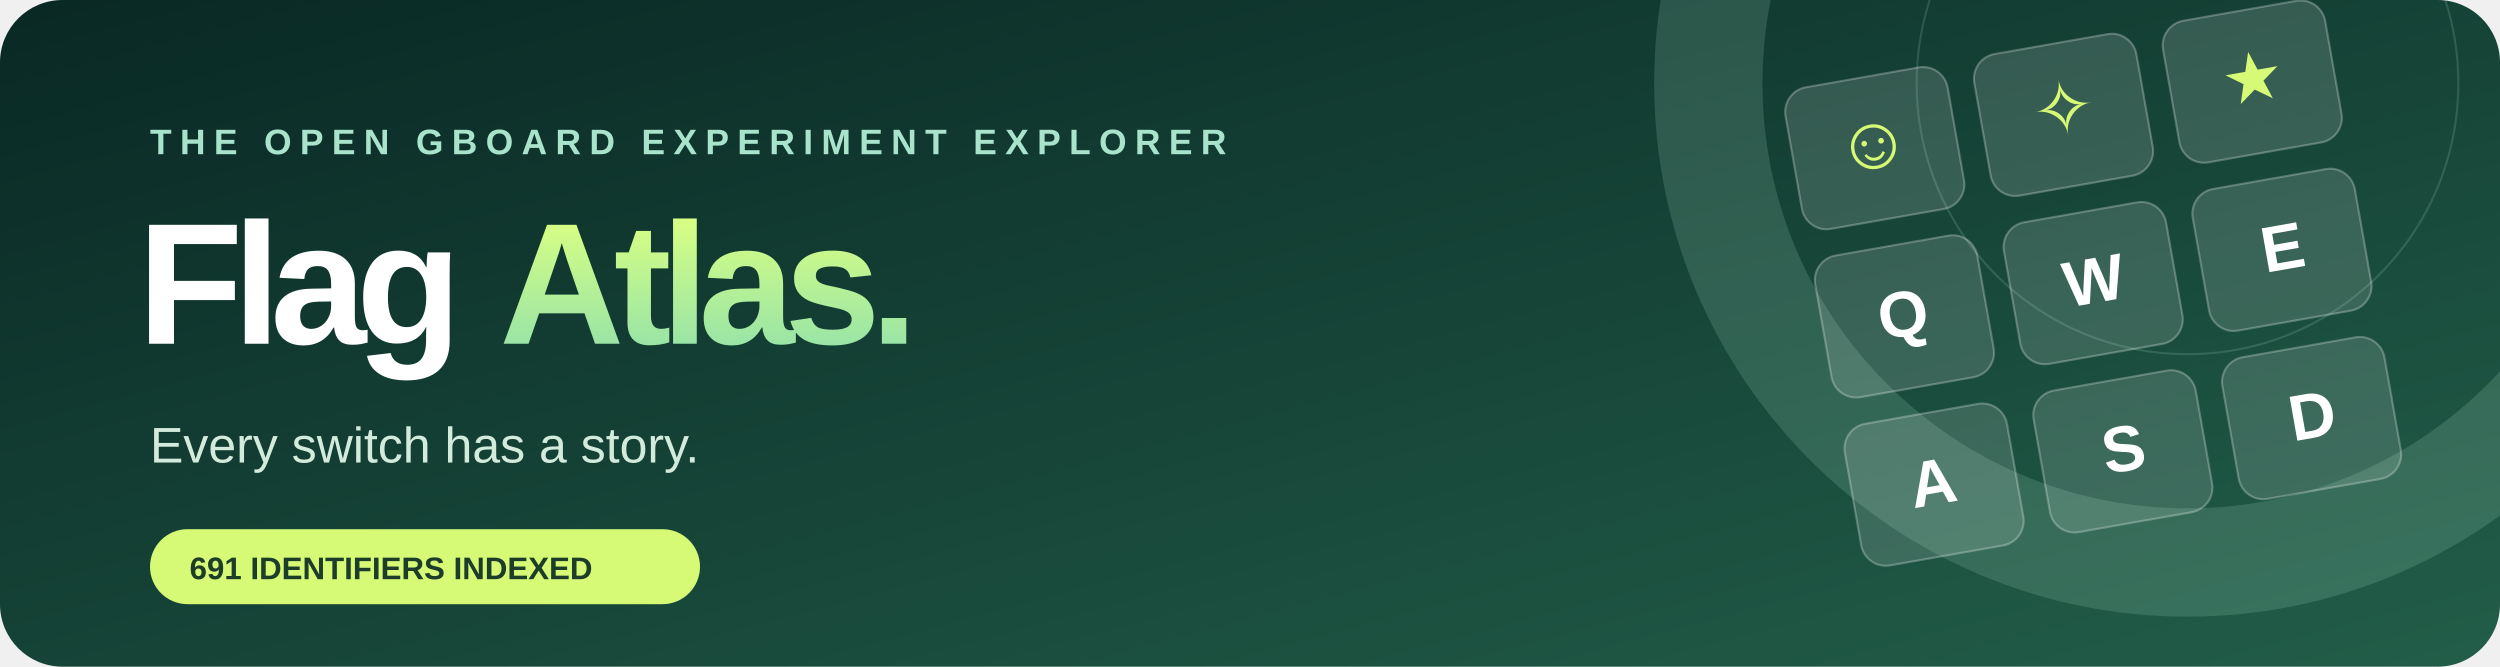
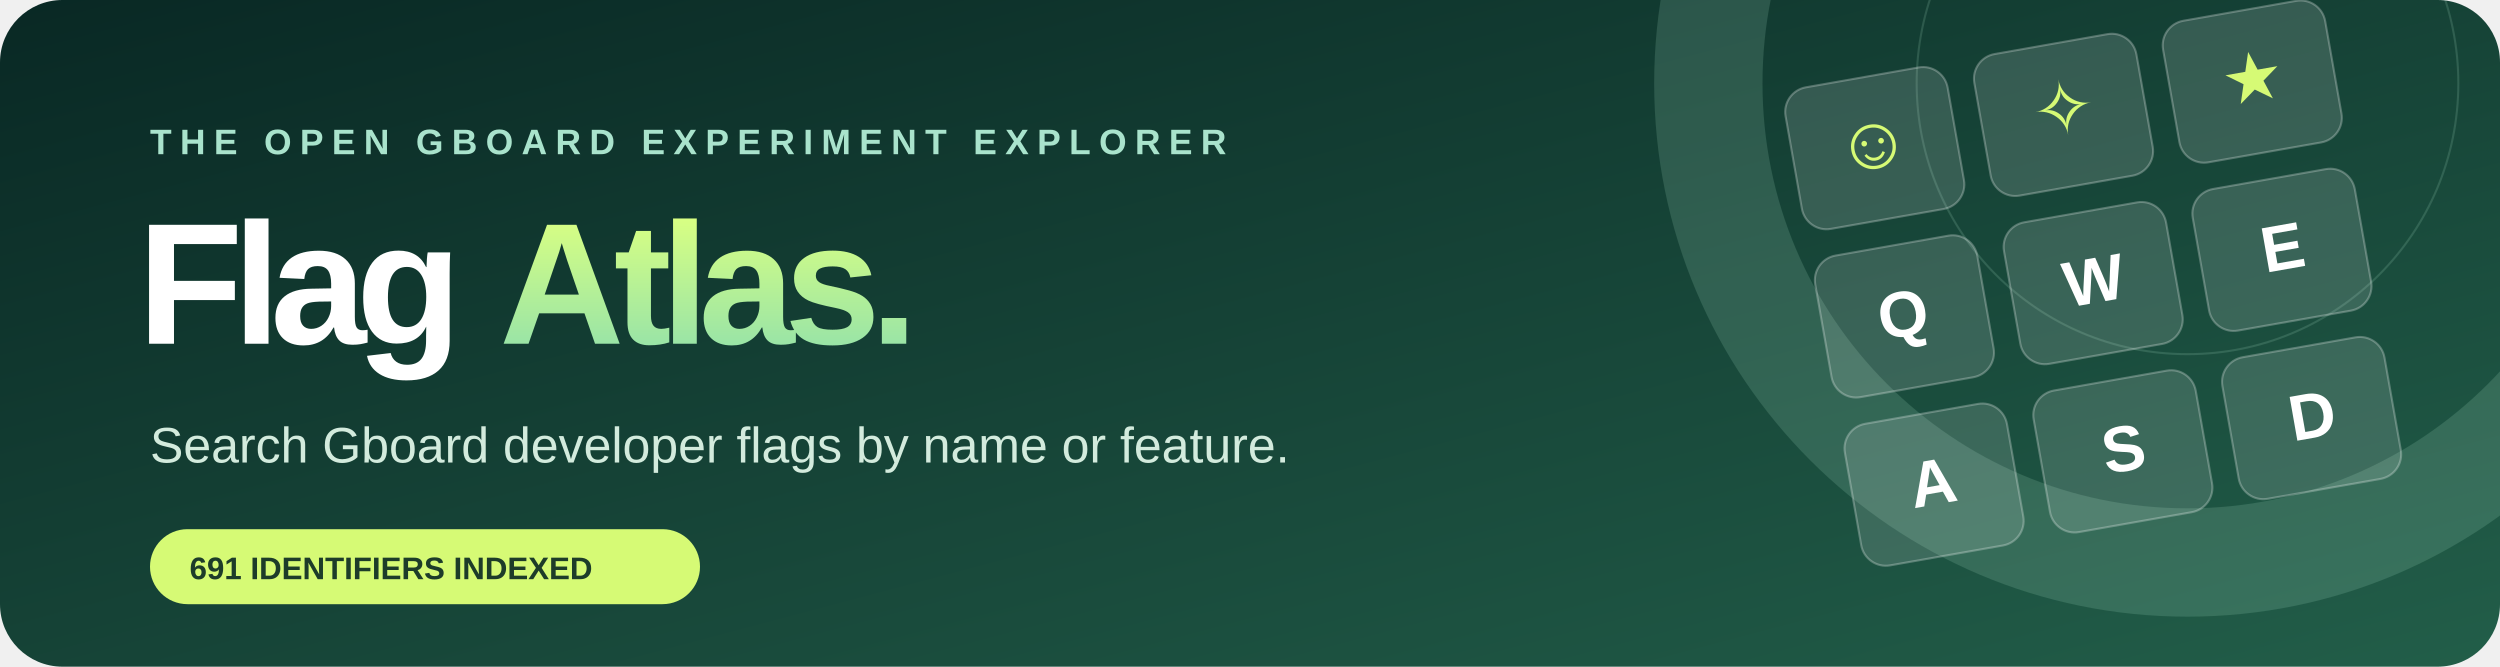
- <svg xmlns="http://www.w3.org/2000/svg" viewBox="0 0 1200 320" role="img" aria-label="Gboard Flag Atlas — Every switch has a story">
+ <svg xmlns="http://www.w3.org/2000/svg" viewBox="0 0 1200 320" role="img" aria-label="Gboard Flag Atlas — searchable Gboard developer flags">
  <defs>
    <linearGradient id="g" x2="1" y2="1">
      <stop stop-color="#092824" />
      <stop offset="1" stop-color="#225e49" />
    </linearGradient>
    <linearGradient id="a" x2="0" y2="1">
      <stop stop-color="#d8ff83" />
      <stop offset="1" stop-color="#88ddb0" />
    </linearGradient>
  </defs>
  <rect width="1200" height="320" rx="30" fill="url(#g)" />
  <g opacity=".15" fill="none" stroke="#c0f7db">
    <circle cx="1050" cy="40" r="230" stroke-width="52" />
    <circle cx="1050" cy="40" r="130" stroke-width="1" />
  </g>
  <g font-family="Arial,sans-serif">
    <text x="72" y="74" font-size="17" fill="#a9e3cc" font-weight="700" letter-spacing="4">THE OPEN GBOARD EXPERIMENT EXPLORER</text>
    <text x="66" y="165" font-size="83" fill="#fff" font-weight="800" letter-spacing="-5">Flag <tspan fill="url(#a)">Atlas.</tspan>
    </text>
-     <text x="72" y="222" font-size="24" fill="#d3ebdd">Every switch has a story.</text>
+     <text x="72" y="222" font-size="24" fill="#d3ebdd">Search Gboard developer flags by name or feature.</text>
    <rect x="72" y="254" width="264" height="36" rx="18" fill="#d6fa75" />
    <text x="91" y="278" font-size="15" fill="#1d3c29" font-weight="800">691 IDENTIFIERS INDEXED</text>
  </g>
  <g transform="translate(855 44) rotate(-10)" font-family="Arial,sans-serif" font-weight="bold" text-anchor="middle">
    <rect width="79" height="69" rx="12" fill="#ffffff24" stroke="#ffffff44" />
    <text x="39" y="44" font-size="36" fill="#d6fa75">☺</text>
    <rect x="92" width="79" height="69" rx="12" fill="#ffffff24" stroke="#ffffff44" />
    <text x="132" y="44" font-size="36" fill="#d6fa75">✧</text>
    <rect x="184" width="79" height="69" rx="12" fill="#ffffff24" stroke="#ffffff44" />
    <text x="224" y="44" font-size="33" fill="#d6fa75">★</text>
    <rect y="82" width="79" height="69" rx="12" fill="#ffffff24" stroke="#ffffff44" />
    <text x="39" y="126" font-size="31" fill="#fff">Q</text>
    <rect x="92" y="82" width="79" height="69" rx="12" fill="#ffffff24" stroke="#ffffff44" />
    <text x="132" y="126" font-size="31" fill="#fff">W</text>
    <rect x="184" y="82" width="79" height="69" rx="12" fill="#ffffff24" stroke="#ffffff44" />
    <text x="224" y="126" font-size="31" fill="#fff">E</text>
    <rect y="164" width="79" height="69" rx="12" fill="#ffffff24" stroke="#ffffff44" />
    <text x="39" y="208" font-size="31" fill="#fff">A</text>
    <rect x="92" y="164" width="79" height="69" rx="12" fill="#ffffff24" stroke="#ffffff44" />
    <text x="132" y="208" font-size="31" fill="#fff">S</text>
    <rect x="184" y="164" width="79" height="69" rx="12" fill="#ffffff24" stroke="#ffffff44" />
    <text x="224" y="208" font-size="31" fill="#fff">D</text>
  </g>
</svg>
